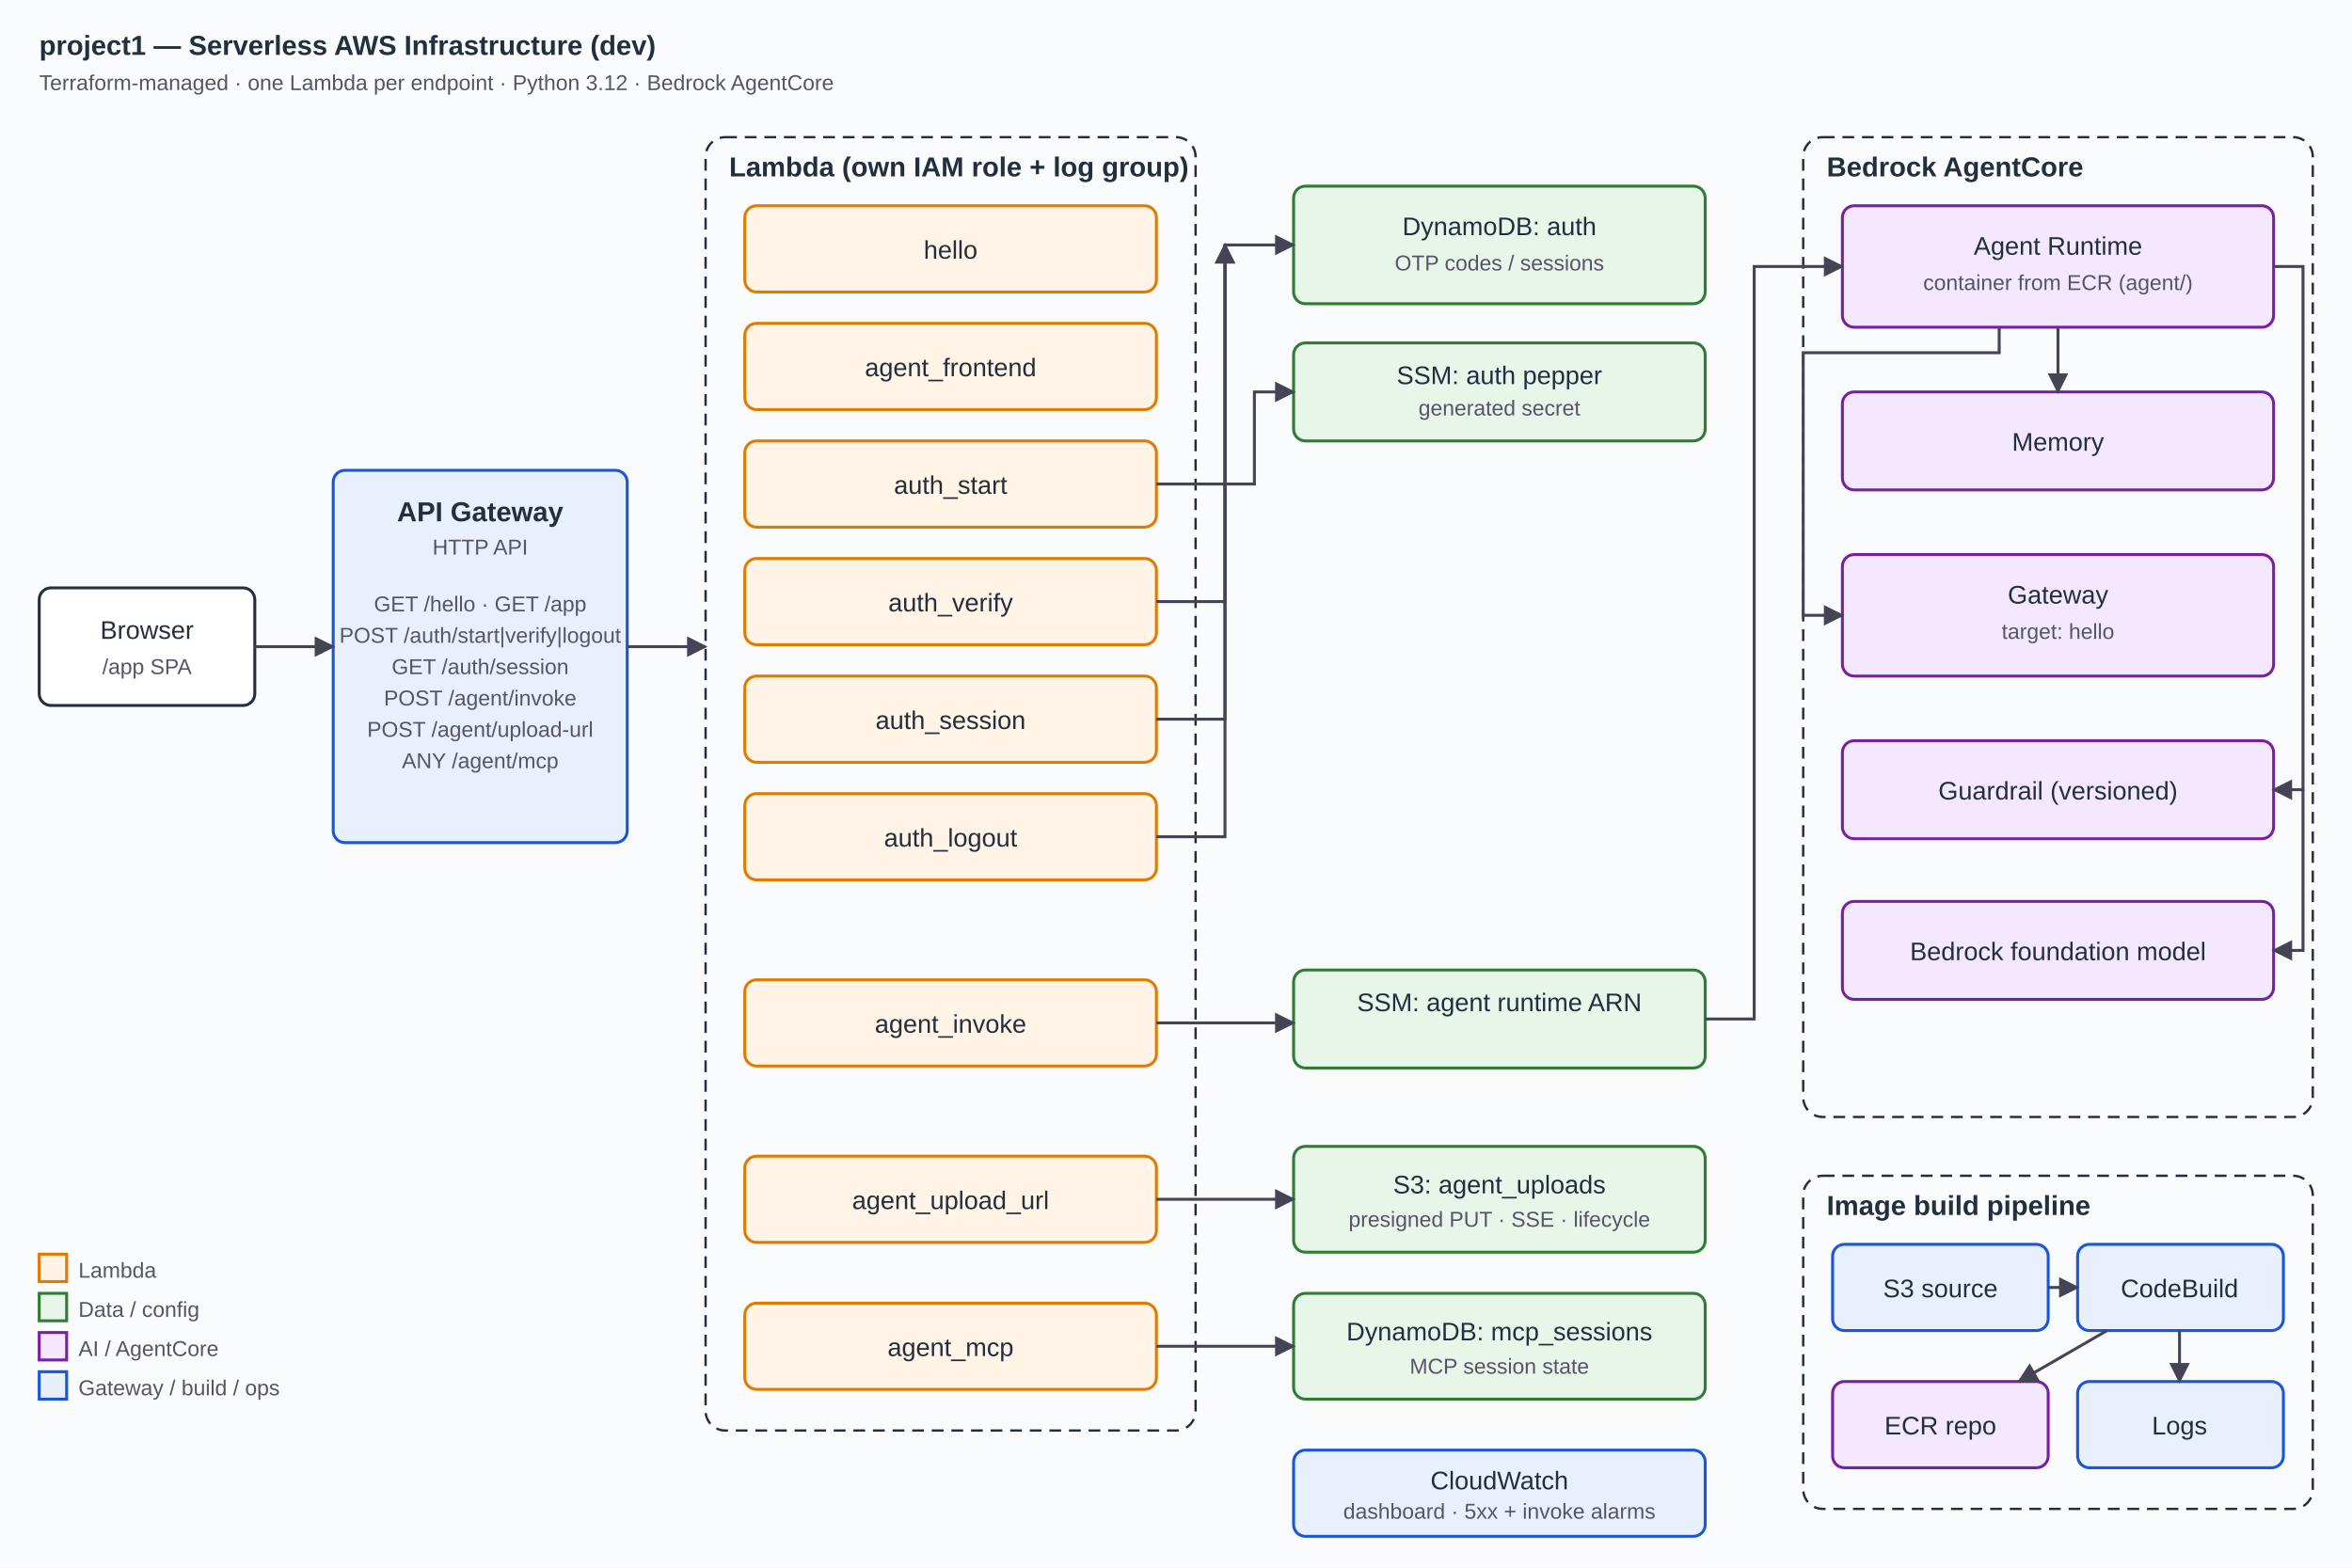
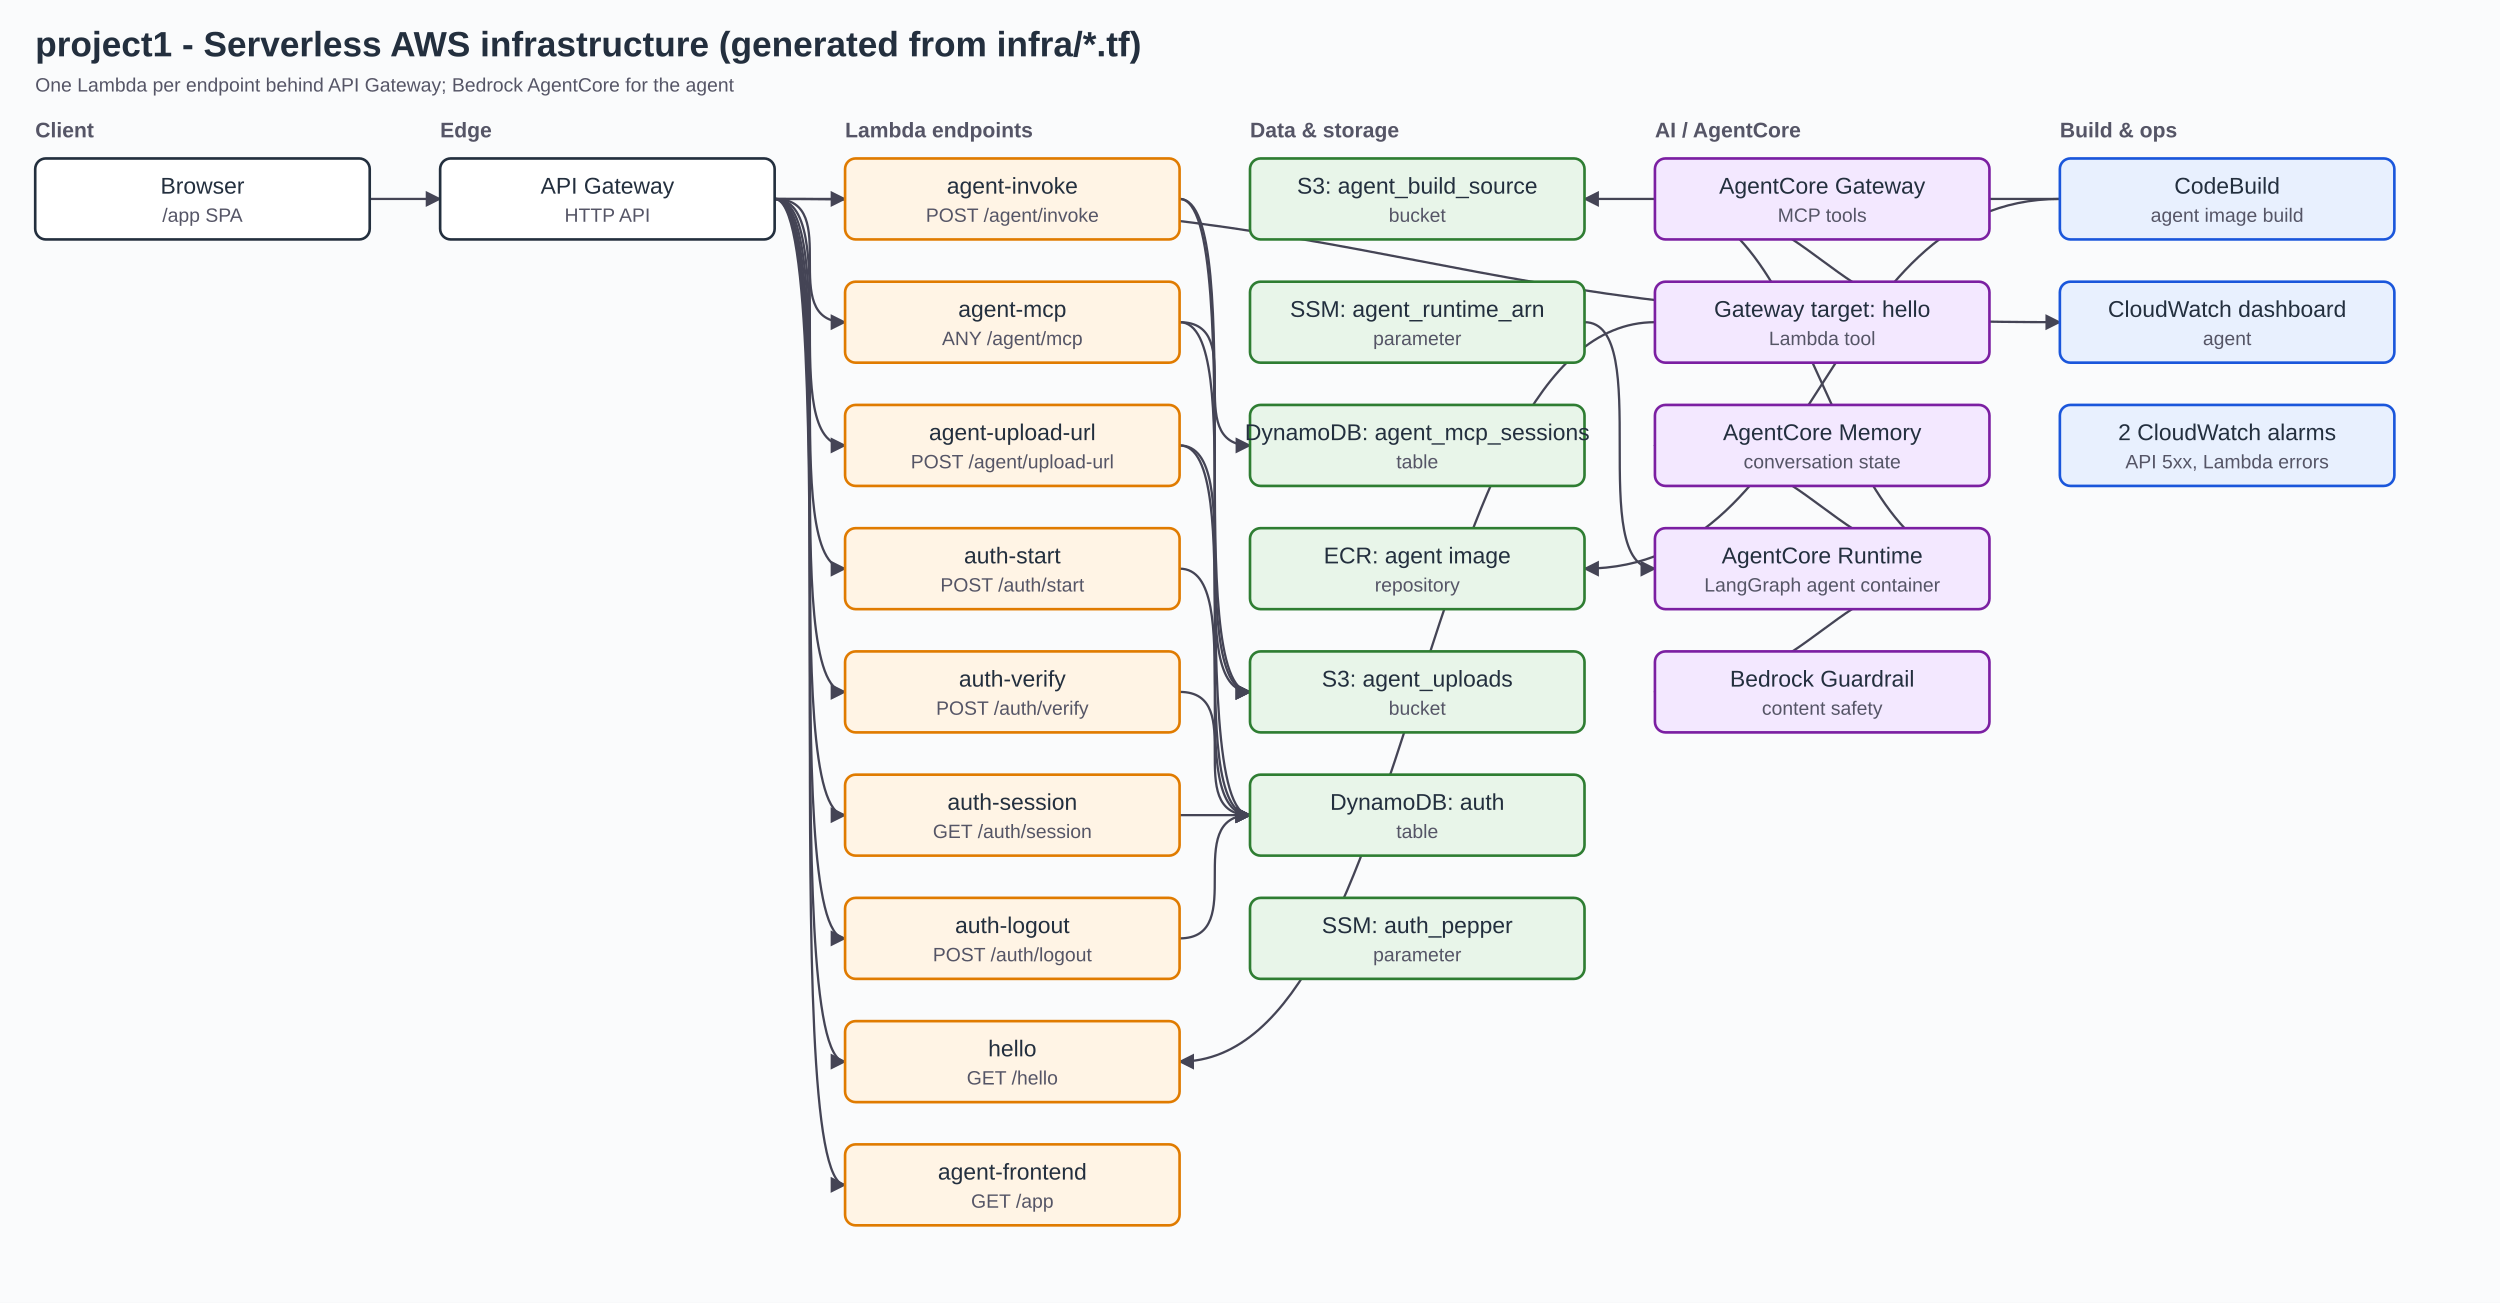
- <svg xmlns="http://www.w3.org/2000/svg" viewBox="0 0 1200 800" font-family="Segoe UI, Arial, sans-serif" font-size="13">
+ <svg xmlns="http://www.w3.org/2000/svg" viewBox="0 0 1420 740" font-family="Segoe UI, Arial, sans-serif" font-size="13">
  <defs>
    <marker id="a" viewBox="0 0 10 10" refX="9" refY="5" markerWidth="7" markerHeight="7" orient="auto-start-reverse">
      <path d="M0 0L10 5L0 10z" fill="#445" />
    </marker>
    <style>
-       .box{fill:#fff;stroke:#232f3e;stroke-width:1.5}
-       .lam{fill:#fff4e5;stroke:#e07b00;stroke-width:1.5}
-       .dat{fill:#e8f5e9;stroke:#2e7d32;stroke-width:1.5}
-       .ai{fill:#f3e8ff;stroke:#7b1fa2;stroke-width:1.5}
-       .ops{fill:#e8f0fe;stroke:#1a56db;stroke-width:1.5}
-       .grp{fill:none;stroke:#232f3e;stroke-dasharray:6 4;stroke-width:1.2}
-       .t{fill:#232f3e}
-       .s{fill:#556;font-size:11px}
-       .h{font-weight:700;font-size:14px;fill:#232f3e}
-       .l{stroke:#445;stroke-width:1.5;fill:none;marker-end:url(#a)}
-     </style>
+ .box{fill:#fff;stroke:#232f3e;stroke-width:1.5}.lam{fill:#fff4e5;stroke:#e07b00;stroke-width:1.5}
+ .dat{fill:#e8f5e9;stroke:#2e7d32;stroke-width:1.5}.ai{fill:#f3e8ff;stroke:#7b1fa2;stroke-width:1.5}
+ .ops{fill:#e8f0fe;stroke:#1a56db;stroke-width:1.5}.t{fill:#232f3e}.s{fill:#556;font-size:11px}
+ .h{font-weight:700;font-size:20px;fill:#232f3e}.c{font-weight:700;fill:#556;font-size:12px}
+ .l{stroke:#445;stroke-width:1.3;fill:none;marker-end:url(#a)}
+ </style>
  </defs>
-   <rect width="1200" height="800" fill="#fafbfc" />
-   <text x="20" y="28" class="h" font-size="20">project1 — Serverless AWS Infrastructure (dev)</text>
-   <text x="20" y="46" class="s">Terraform-managed · one Lambda per endpoint · Python 3.12 · Bedrock AgentCore</text>
-   <rect x="20" y="300" width="110" height="60" rx="6" class="box" />
-   <text x="75" y="326" text-anchor="middle" class="t">Browser</text>
-   <text x="75" y="344" text-anchor="middle" class="s">/app SPA</text>
-   <rect x="170" y="240" width="150" height="190" rx="6" class="ops" />
-   <text x="245" y="266" text-anchor="middle" class="h">API Gateway</text>
-   <text x="245" y="283" text-anchor="middle" class="s">HTTP API</text>
-   <text x="245" y="312" text-anchor="middle" class="s">GET /hello · GET /app</text>
-   <text x="245" y="328" text-anchor="middle" class="s">POST /auth/start|verify|logout</text>
-   <text x="245" y="344" text-anchor="middle" class="s">GET /auth/session</text>
-   <text x="245" y="360" text-anchor="middle" class="s">POST /agent/invoke</text>
-   <text x="245" y="376" text-anchor="middle" class="s">POST /agent/upload-url</text>
-   <text x="245" y="392" text-anchor="middle" class="s">ANY /agent/mcp</text>
-   <path d="M130 330H170" class="l" />
-   <path d="M320 330H360" class="l" />
-   <rect x="360" y="70" width="250" height="660" rx="10" class="grp" />
-   <text x="372" y="90" class="h">Lambda (own IAM role + log group)</text>
-   <rect x="380" y="105" width="210" height="44" rx="6" class="lam" />
-   <text x="485" y="132" text-anchor="middle" class="t">hello</text>
-   <rect x="380" y="165" width="210" height="44" rx="6" class="lam" />
-   <text x="485" y="192" text-anchor="middle" class="t">agent_frontend</text>
-   <rect x="380" y="225" width="210" height="44" rx="6" class="lam" />
-   <text x="485" y="252" text-anchor="middle" class="t">auth_start</text>
-   <rect x="380" y="285" width="210" height="44" rx="6" class="lam" />
-   <text x="485" y="312" text-anchor="middle" class="t">auth_verify</text>
-   <rect x="380" y="345" width="210" height="44" rx="6" class="lam" />
-   <text x="485" y="372" text-anchor="middle" class="t">auth_session</text>
-   <rect x="380" y="405" width="210" height="44" rx="6" class="lam" />
-   <text x="485" y="432" text-anchor="middle" class="t">auth_logout</text>
-   <rect x="380" y="500" width="210" height="44" rx="6" class="lam" />
-   <text x="485" y="527" text-anchor="middle" class="t">agent_invoke</text>
-   <rect x="380" y="590" width="210" height="44" rx="6" class="lam" />
-   <text x="485" y="617" text-anchor="middle" class="t">agent_upload_url</text>
-   <rect x="380" y="665" width="210" height="44" rx="6" class="lam" />
-   <text x="485" y="692" text-anchor="middle" class="t">agent_mcp</text>
-   <rect x="660" y="95" width="210" height="60" rx="6" class="dat" />
-   <text x="765" y="120" text-anchor="middle" class="t">DynamoDB: auth</text>
-   <text x="765" y="138" text-anchor="middle" class="s">OTP codes / sessions</text>
-   <rect x="660" y="175" width="210" height="50" rx="6" class="dat" />
-   <text x="765" y="196" text-anchor="middle" class="t">SSM: auth pepper</text>
-   <text x="765" y="212" text-anchor="middle" class="s">generated secret</text>
-   <path d="M590 307H625V125H660" class="l" />
-   <path d="M590 247H640V200H660" class="l" />
-   <path d="M590 367H625V125" class="l" />
-   <path d="M590 427H625V125" class="l" />
-   <rect x="660" y="495" width="210" height="50" rx="6" class="dat" />
-   <text x="765" y="516" text-anchor="middle" class="t">SSM: agent runtime ARN</text>
-   <path d="M590 522H660" class="l" />
-   <rect x="660" y="585" width="210" height="54" rx="6" class="dat" />
-   <text x="765" y="609" text-anchor="middle" class="t">S3: agent_uploads</text>
-   <text x="765" y="626" text-anchor="middle" class="s">presigned PUT · SSE · lifecycle</text>
-   <path d="M590 612H660" class="l" />
-   <rect x="660" y="660" width="210" height="54" rx="6" class="dat" />
-   <text x="765" y="684" text-anchor="middle" class="t">DynamoDB: mcp_sessions</text>
-   <text x="765" y="701" text-anchor="middle" class="s">MCP session state</text>
-   <path d="M590 687H660" class="l" />
-   <rect x="660" y="740" width="210" height="44" rx="6" class="ops" />
-   <text x="765" y="760" text-anchor="middle" class="t">CloudWatch</text>
-   <text x="765" y="775" text-anchor="middle" class="s">dashboard · 5xx + invoke alarms</text>
-   <rect x="920" y="70" width="260" height="500" rx="10" class="grp" />
-   <text x="932" y="90" class="h">Bedrock AgentCore</text>
-   <rect x="940" y="105" width="220" height="62" rx="6" class="ai" />
-   <text x="1050" y="130" text-anchor="middle" class="t">Agent Runtime</text>
-   <text x="1050" y="148" text-anchor="middle" class="s">container from ECR (agent/)</text>
-   <rect x="940" y="200" width="220" height="50" rx="6" class="ai" />
-   <text x="1050" y="230" text-anchor="middle" class="t">Memory</text>
-   <rect x="940" y="283" width="220" height="62" rx="6" class="ai" />
-   <text x="1050" y="308" text-anchor="middle" class="t">Gateway</text>
-   <text x="1050" y="326" text-anchor="middle" class="s">target: hello</text>
-   <rect x="940" y="378" width="220" height="50" rx="6" class="ai" />
-   <text x="1050" y="408" text-anchor="middle" class="t">Guardrail (versioned)</text>
-   <rect x="940" y="460" width="220" height="50" rx="6" class="ai" />
-   <text x="1050" y="490" text-anchor="middle" class="t">Bedrock foundation model</text>
-   <path d="M870 520H895V136H940" class="l" />
-   <path d="M1050 167V200" class="l" />
-   <path d="M1020 167V180H920V314H940" class="l" />
-   <path d="M1160 136H1175V403H1160" class="l" />
-   <path d="M1175 403V485H1160" class="l" />
-   <rect x="920" y="600" width="260" height="170" rx="10" class="grp" />
-   <text x="932" y="620" class="h">Image build pipeline</text>
-   <rect x="935" y="635" width="110" height="44" rx="6" class="ops" />
-   <text x="990" y="662" text-anchor="middle" class="t">S3 source</text>
-   <rect x="1060" y="635" width="105" height="44" rx="6" class="ops" />
-   <text x="1112" y="662" text-anchor="middle" class="t">CodeBuild</text>
-   <rect x="935" y="705" width="110" height="44" rx="6" class="ai" />
-   <text x="990" y="732" text-anchor="middle" class="t">ECR repo</text>
-   <rect x="1060" y="705" width="105" height="44" rx="6" class="ops" />
-   <text x="1112" y="732" text-anchor="middle" class="t">Logs</text>
-   <path d="M1045 657H1060" class="l" />
-   <path d="M1075 679L1030 705" class="l" />
-   <path d="M1112 679V705" class="l" />
-   <rect x="20" y="640" width="14" height="14" class="lam" />
-   <text x="40" y="652" class="s">Lambda</text>
-   <rect x="20" y="660" width="14" height="14" class="dat" />
-   <text x="40" y="672" class="s">Data / config</text>
-   <rect x="20" y="680" width="14" height="14" class="ai" />
-   <text x="40" y="692" class="s">AI / AgentCore</text>
-   <rect x="20" y="700" width="14" height="14" class="ops" />
-   <text x="40" y="712" class="s">Gateway / build / ops</text>
+   <rect width="1420" height="740" fill="#fafbfc" />
+   <text x="20" y="32" class="h">project1 - Serverless AWS infrastructure (generated from infra/*.tf)</text>
+   <text x="20" y="52" class="s">One Lambda per endpoint behind API Gateway; Bedrock AgentCore for the agent</text>
+   <text x="20" y="78" class="c">Client</text>
+   <text x="250" y="78" class="c">Edge</text>
+   <text x="480" y="78" class="c">Lambda endpoints</text>
+   <text x="710" y="78" class="c">Data &amp; storage</text>
+   <text x="940" y="78" class="c">AI / AgentCore</text>
+   <text x="1170" y="78" class="c">Build &amp; ops</text>
+   <path class="l" d="M440 113.0 C805.0 113.0 805.0 183.0 1170 183.0" />
+   <path class="l" d="M440 113.0 C480 113.0 440 673.0 480 673.0" />
+   <path class="l" d="M440 113.0 C480 113.0 440 113.0 480 113.0" />
+   <path class="l" d="M440 113.0 C480 113.0 440 183.0 480 183.0" />
+   <path class="l" d="M440 113.0 C480 113.0 440 253.0 480 253.0" />
+   <path class="l" d="M440 113.0 C480 113.0 440 533.0 480 533.0" />
+   <path class="l" d="M440 113.0 C480 113.0 440 463.0 480 463.0" />
+   <path class="l" d="M440 113.0 C480 113.0 440 323.0 480 323.0" />
+   <path class="l" d="M440 113.0 C480 113.0 440 393.0 480 393.0" />
+   <path class="l" d="M440 113.0 C480 113.0 440 603.0 480 603.0" />
+   <path class="l" d="M1130 323.0 C1035.0 323.0 1035.0 393.0 940 393.0" />
+   <path class="l" d="M1130 323.0 C1035.0 323.0 1035.0 113.0 940 113.0" />
+   <path class="l" d="M1130 323.0 C1035.0 323.0 1035.0 253.0 940 253.0" />
+   <path class="l" d="M1130 183.0 C1035.0 183.0 1035.0 113.0 940 113.0" />
+   <path class="l" d="M940 183.0 C805.0 183.0 805.0 603.0 670 603.0" />
+   <path class="l" d="M1170 113.0 C1035.0 113.0 1035.0 323.0 900 323.0" />
+   <path class="l" d="M1170 113.0 C1035.0 113.0 1035.0 113.0 900 113.0" />
+   <path class="l" d="M900 183.0 C940 183.0 900 323.0 940 323.0" />
+   <path class="l" d="M210 113.0 C250 113.0 210 113.0 250 113.0" />
+   <path class="l" d="M670 113.0 C710 113.0 670 463.0 710 463.0" />
+   <path class="l" d="M670 113.0 C710 113.0 670 393.0 710 393.0" />
+   <path class="l" d="M670 183.0 C710 183.0 670 253.0 710 253.0" />
+   <path class="l" d="M670 183.0 C710 183.0 670 393.0 710 393.0" />
+   <path class="l" d="M670 253.0 C710 253.0 670 463.0 710 463.0" />
+   <path class="l" d="M670 253.0 C710 253.0 670 393.0 710 393.0" />
+   <path class="l" d="M670 533.0 C710 533.0 670 463.0 710 463.0" />
+   <path class="l" d="M670 463.0 C710 463.0 670 463.0 710 463.0" />
+   <path class="l" d="M670 323.0 C710 323.0 670 463.0 710 463.0" />
+   <path class="l" d="M670 393.0 C710 393.0 670 463.0 710 463.0" />
+   <rect x="20" y="90" width="190" height="46" rx="6" class="box" />
+   <text x="115.0" y="110.0" text-anchor="middle" class="t">Browser</text>
+   <text x="115.0" y="126.0" text-anchor="middle" class="s">/app SPA</text>
+   <rect x="940" y="90" width="190" height="46" rx="6" class="ai" />
+   <text x="1035.0" y="110.0" text-anchor="middle" class="t">AgentCore Gateway</text>
+   <text x="1035.0" y="126.0" text-anchor="middle" class="s">MCP tools</text>
+   <rect x="940" y="160" width="190" height="46" rx="6" class="ai" />
+   <text x="1035.0" y="180.0" text-anchor="middle" class="t">Gateway target: hello</text>
+   <text x="1035.0" y="196.0" text-anchor="middle" class="s">Lambda tool</text>
+   <rect x="710" y="90" width="190" height="46" rx="6" class="dat" />
+   <text x="805.0" y="110.0" text-anchor="middle" class="t">S3: agent_build_source</text>
+   <text x="805.0" y="126.0" text-anchor="middle" class="s">bucket</text>
+   <rect x="1170" y="90" width="190" height="46" rx="6" class="ops" />
+   <text x="1265.0" y="110.0" text-anchor="middle" class="t">CodeBuild</text>
+   <text x="1265.0" y="126.0" text-anchor="middle" class="s">agent image build</text>
+   <rect x="710" y="160" width="190" height="46" rx="6" class="dat" />
+   <text x="805.0" y="180.0" text-anchor="middle" class="t">SSM: agent_runtime_arn</text>
+   <text x="805.0" y="196.0" text-anchor="middle" class="s">parameter</text>
+   <rect x="480" y="90" width="190" height="46" rx="6" class="lam" />
+   <text x="575.0" y="110.0" text-anchor="middle" class="t">agent-invoke</text>
+   <text x="575.0" y="126.0" text-anchor="middle" class="s">POST /agent/invoke</text>
+   <rect x="710" y="230" width="190" height="46" rx="6" class="dat" />
+   <text x="805.0" y="250.0" text-anchor="middle" class="t">DynamoDB: agent_mcp_sessions</text>
+   <text x="805.0" y="266.0" text-anchor="middle" class="s">table</text>
+   <rect x="480" y="160" width="190" height="46" rx="6" class="lam" />
+   <text x="575.0" y="180.0" text-anchor="middle" class="t">agent-mcp</text>
+   <text x="575.0" y="196.0" text-anchor="middle" class="s">ANY /agent/mcp</text>
+   <rect x="940" y="230" width="190" height="46" rx="6" class="ai" />
+   <text x="1035.0" y="250.0" text-anchor="middle" class="t">AgentCore Memory</text>
+   <text x="1035.0" y="266.0" text-anchor="middle" class="s">conversation state</text>
+   <rect x="710" y="300" width="190" height="46" rx="6" class="dat" />
+   <text x="805.0" y="320.0" text-anchor="middle" class="t">ECR: agent image</text>
+   <text x="805.0" y="336.0" text-anchor="middle" class="s">repository</text>
+   <rect x="940" y="300" width="190" height="46" rx="6" class="ai" />
+   <text x="1035.0" y="320.0" text-anchor="middle" class="t">AgentCore Runtime</text>
+   <text x="1035.0" y="336.0" text-anchor="middle" class="s">LangGraph agent container</text>
+   <rect x="710" y="370" width="190" height="46" rx="6" class="dat" />
+   <text x="805.0" y="390.0" text-anchor="middle" class="t">S3: agent_uploads</text>
+   <text x="805.0" y="406.0" text-anchor="middle" class="s">bucket</text>
+   <rect x="480" y="230" width="190" height="46" rx="6" class="lam" />
+   <text x="575.0" y="250.0" text-anchor="middle" class="t">agent-upload-url</text>
+   <text x="575.0" y="266.0" text-anchor="middle" class="s">POST /agent/upload-url</text>
+   <rect x="710" y="440" width="190" height="46" rx="6" class="dat" />
+   <text x="805.0" y="460.0" text-anchor="middle" class="t">DynamoDB: auth</text>
+   <text x="805.0" y="476.0" text-anchor="middle" class="s">table</text>
+   <rect x="710" y="510" width="190" height="46" rx="6" class="dat" />
+   <text x="805.0" y="530.0" text-anchor="middle" class="t">SSM: auth_pepper</text>
+   <text x="805.0" y="546.0" text-anchor="middle" class="s">parameter</text>
+   <rect x="480" y="300" width="190" height="46" rx="6" class="lam" />
+   <text x="575.0" y="320.0" text-anchor="middle" class="t">auth-start</text>
+   <text x="575.0" y="336.0" text-anchor="middle" class="s">POST /auth/start</text>
+   <rect x="480" y="370" width="190" height="46" rx="6" class="lam" />
+   <text x="575.0" y="390.0" text-anchor="middle" class="t">auth-verify</text>
+   <text x="575.0" y="406.0" text-anchor="middle" class="s">POST /auth/verify</text>
+   <rect x="480" y="440" width="190" height="46" rx="6" class="lam" />
+   <text x="575.0" y="460.0" text-anchor="middle" class="t">auth-session</text>
+   <text x="575.0" y="476.0" text-anchor="middle" class="s">GET /auth/session</text>
+   <rect x="480" y="510" width="190" height="46" rx="6" class="lam" />
+   <text x="575.0" y="530.0" text-anchor="middle" class="t">auth-logout</text>
+   <text x="575.0" y="546.0" text-anchor="middle" class="s">POST /auth/logout</text>
+   <rect x="940" y="370" width="190" height="46" rx="6" class="ai" />
+   <text x="1035.0" y="390.0" text-anchor="middle" class="t">Bedrock Guardrail</text>
+   <text x="1035.0" y="406.0" text-anchor="middle" class="s">content safety</text>
+   <rect x="250" y="90" width="190" height="46" rx="6" class="box" />
+   <text x="345.0" y="110.0" text-anchor="middle" class="t">API Gateway</text>
+   <text x="345.0" y="126.0" text-anchor="middle" class="s">HTTP API</text>
+   <rect x="480" y="580" width="190" height="46" rx="6" class="lam" />
+   <text x="575.0" y="600.0" text-anchor="middle" class="t">hello</text>
+   <text x="575.0" y="616.0" text-anchor="middle" class="s">GET /hello</text>
+   <rect x="480" y="650" width="190" height="46" rx="6" class="lam" />
+   <text x="575.0" y="670.0" text-anchor="middle" class="t">agent-frontend</text>
+   <text x="575.0" y="686.0" text-anchor="middle" class="s">GET /app</text>
+   <rect x="1170" y="160" width="190" height="46" rx="6" class="ops" />
+   <text x="1265.0" y="180.0" text-anchor="middle" class="t">CloudWatch dashboard</text>
+   <text x="1265.0" y="196.0" text-anchor="middle" class="s">agent</text>
+   <rect x="1170" y="230" width="190" height="46" rx="6" class="ops" />
+   <text x="1265.0" y="250.0" text-anchor="middle" class="t">2 CloudWatch alarms</text>
+   <text x="1265.0" y="266.0" text-anchor="middle" class="s">API 5xx, Lambda errors</text>
</svg>
